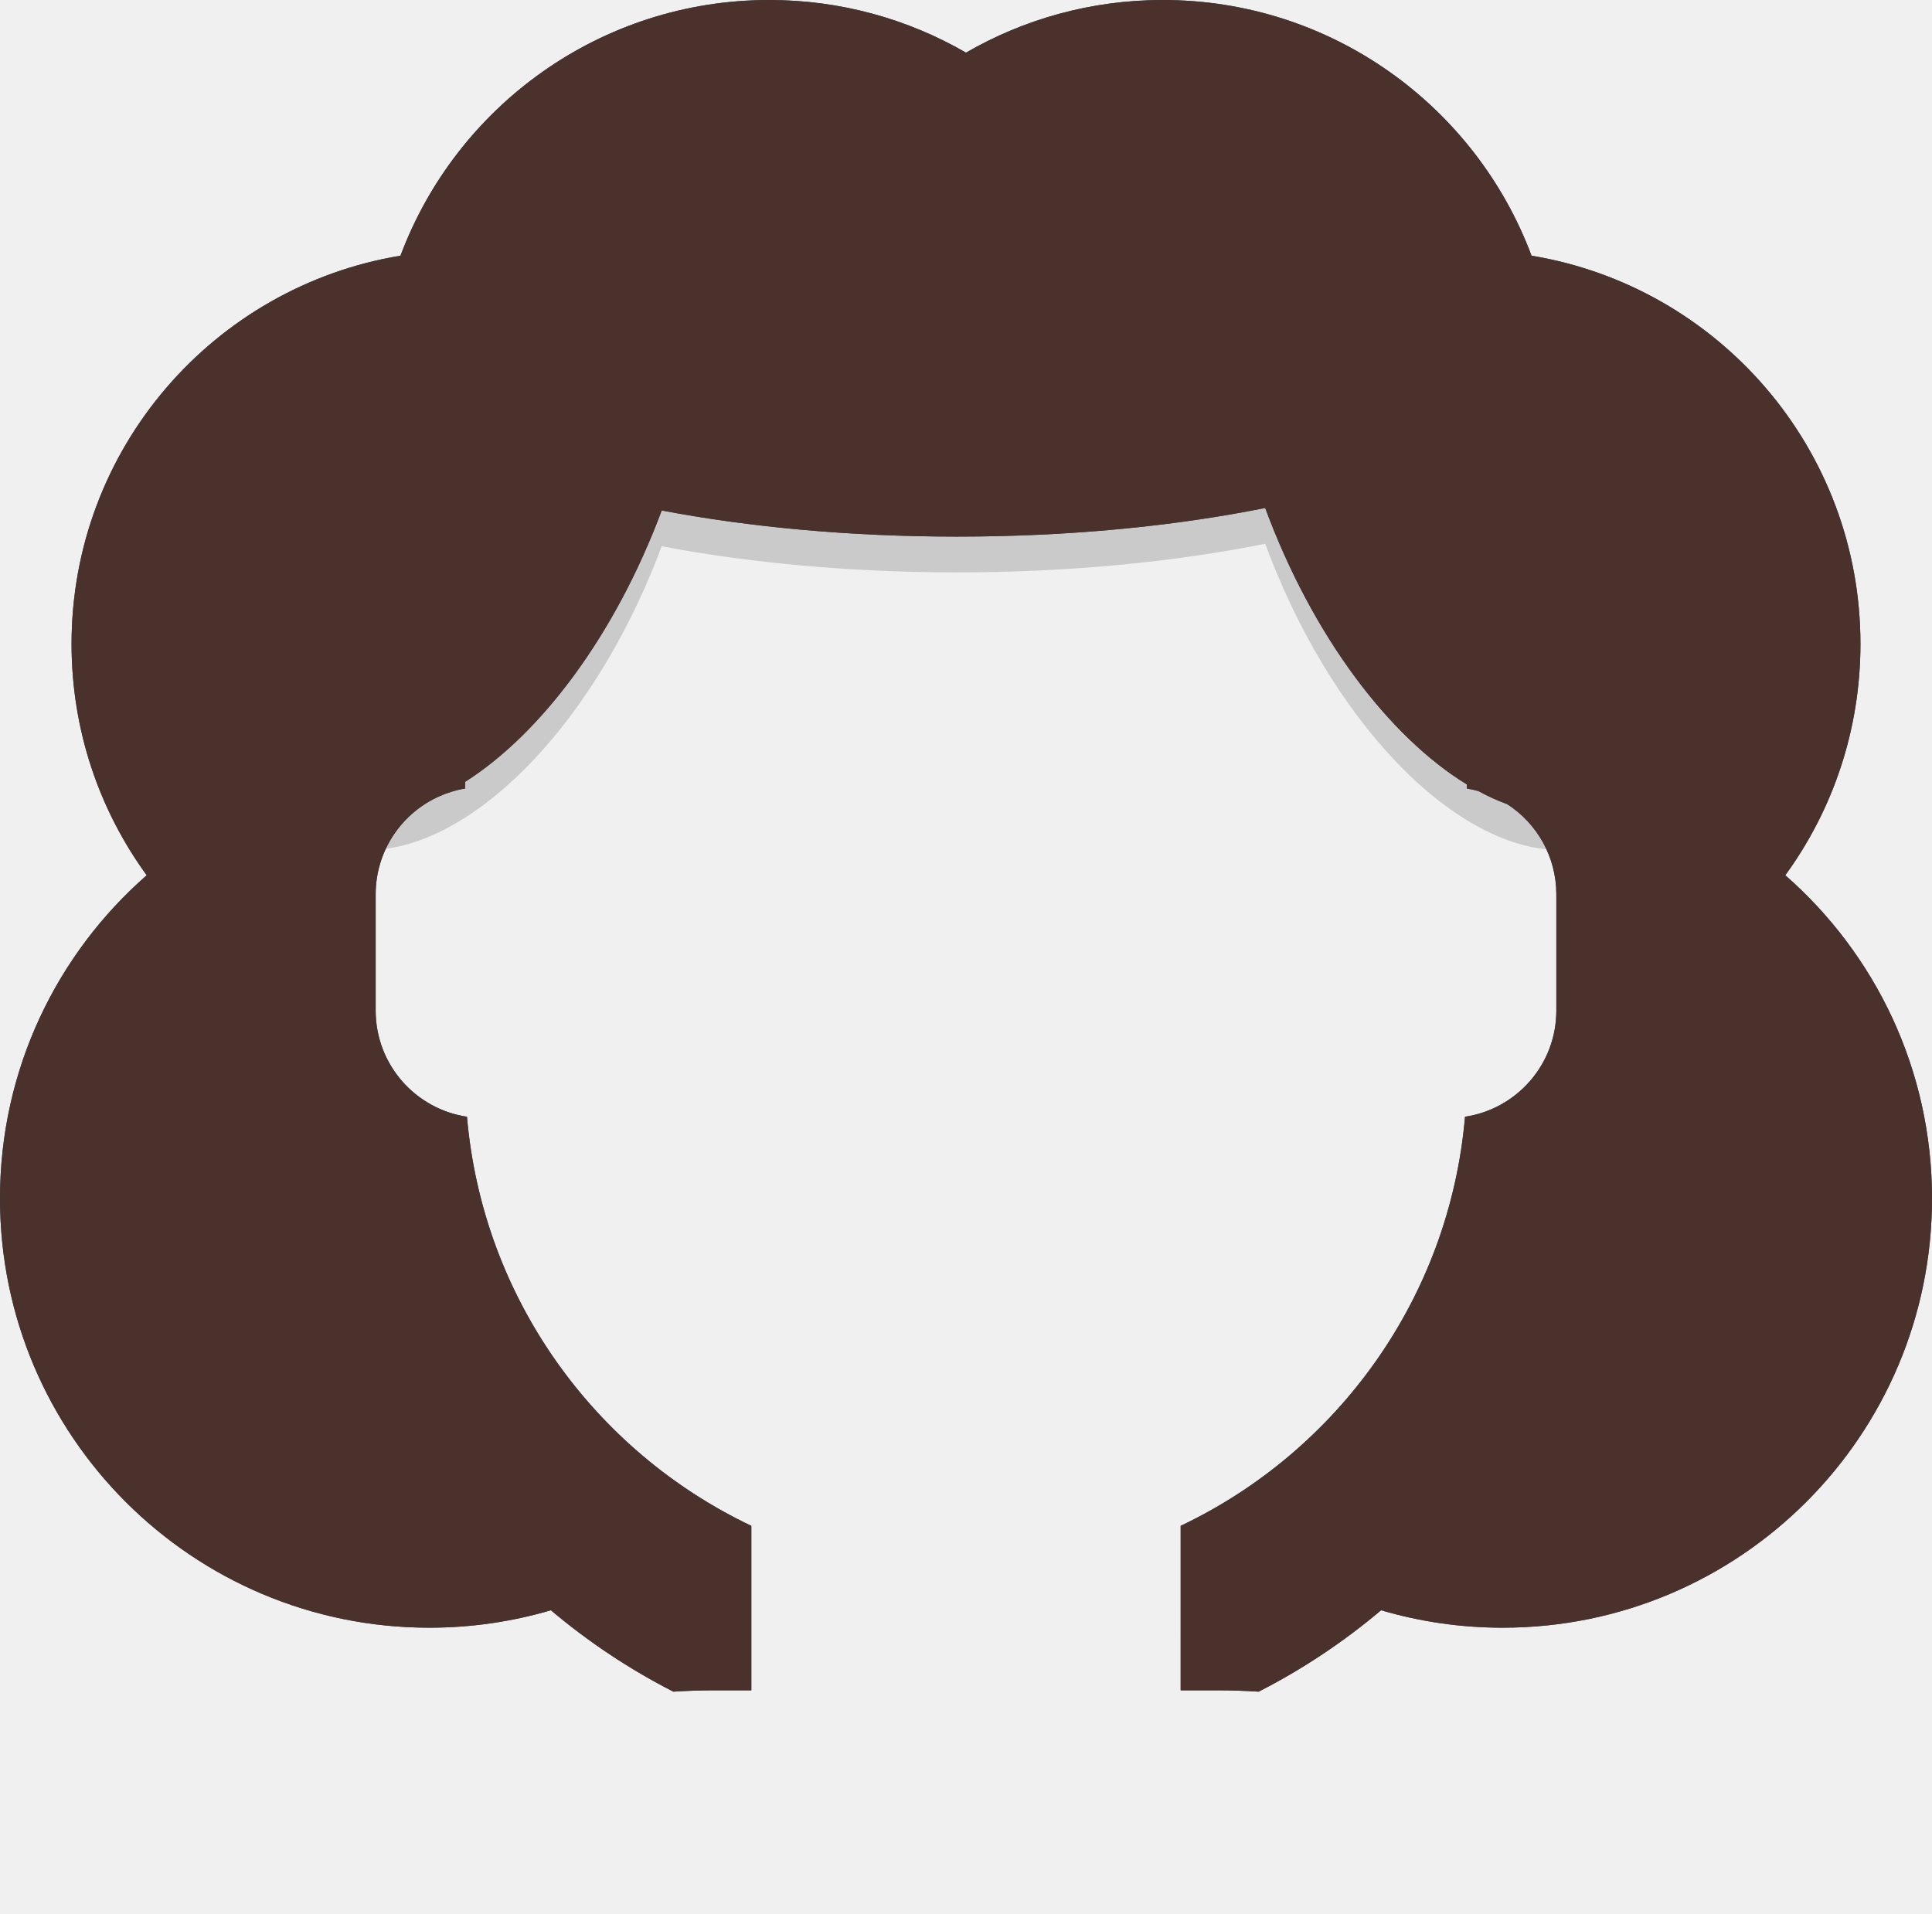
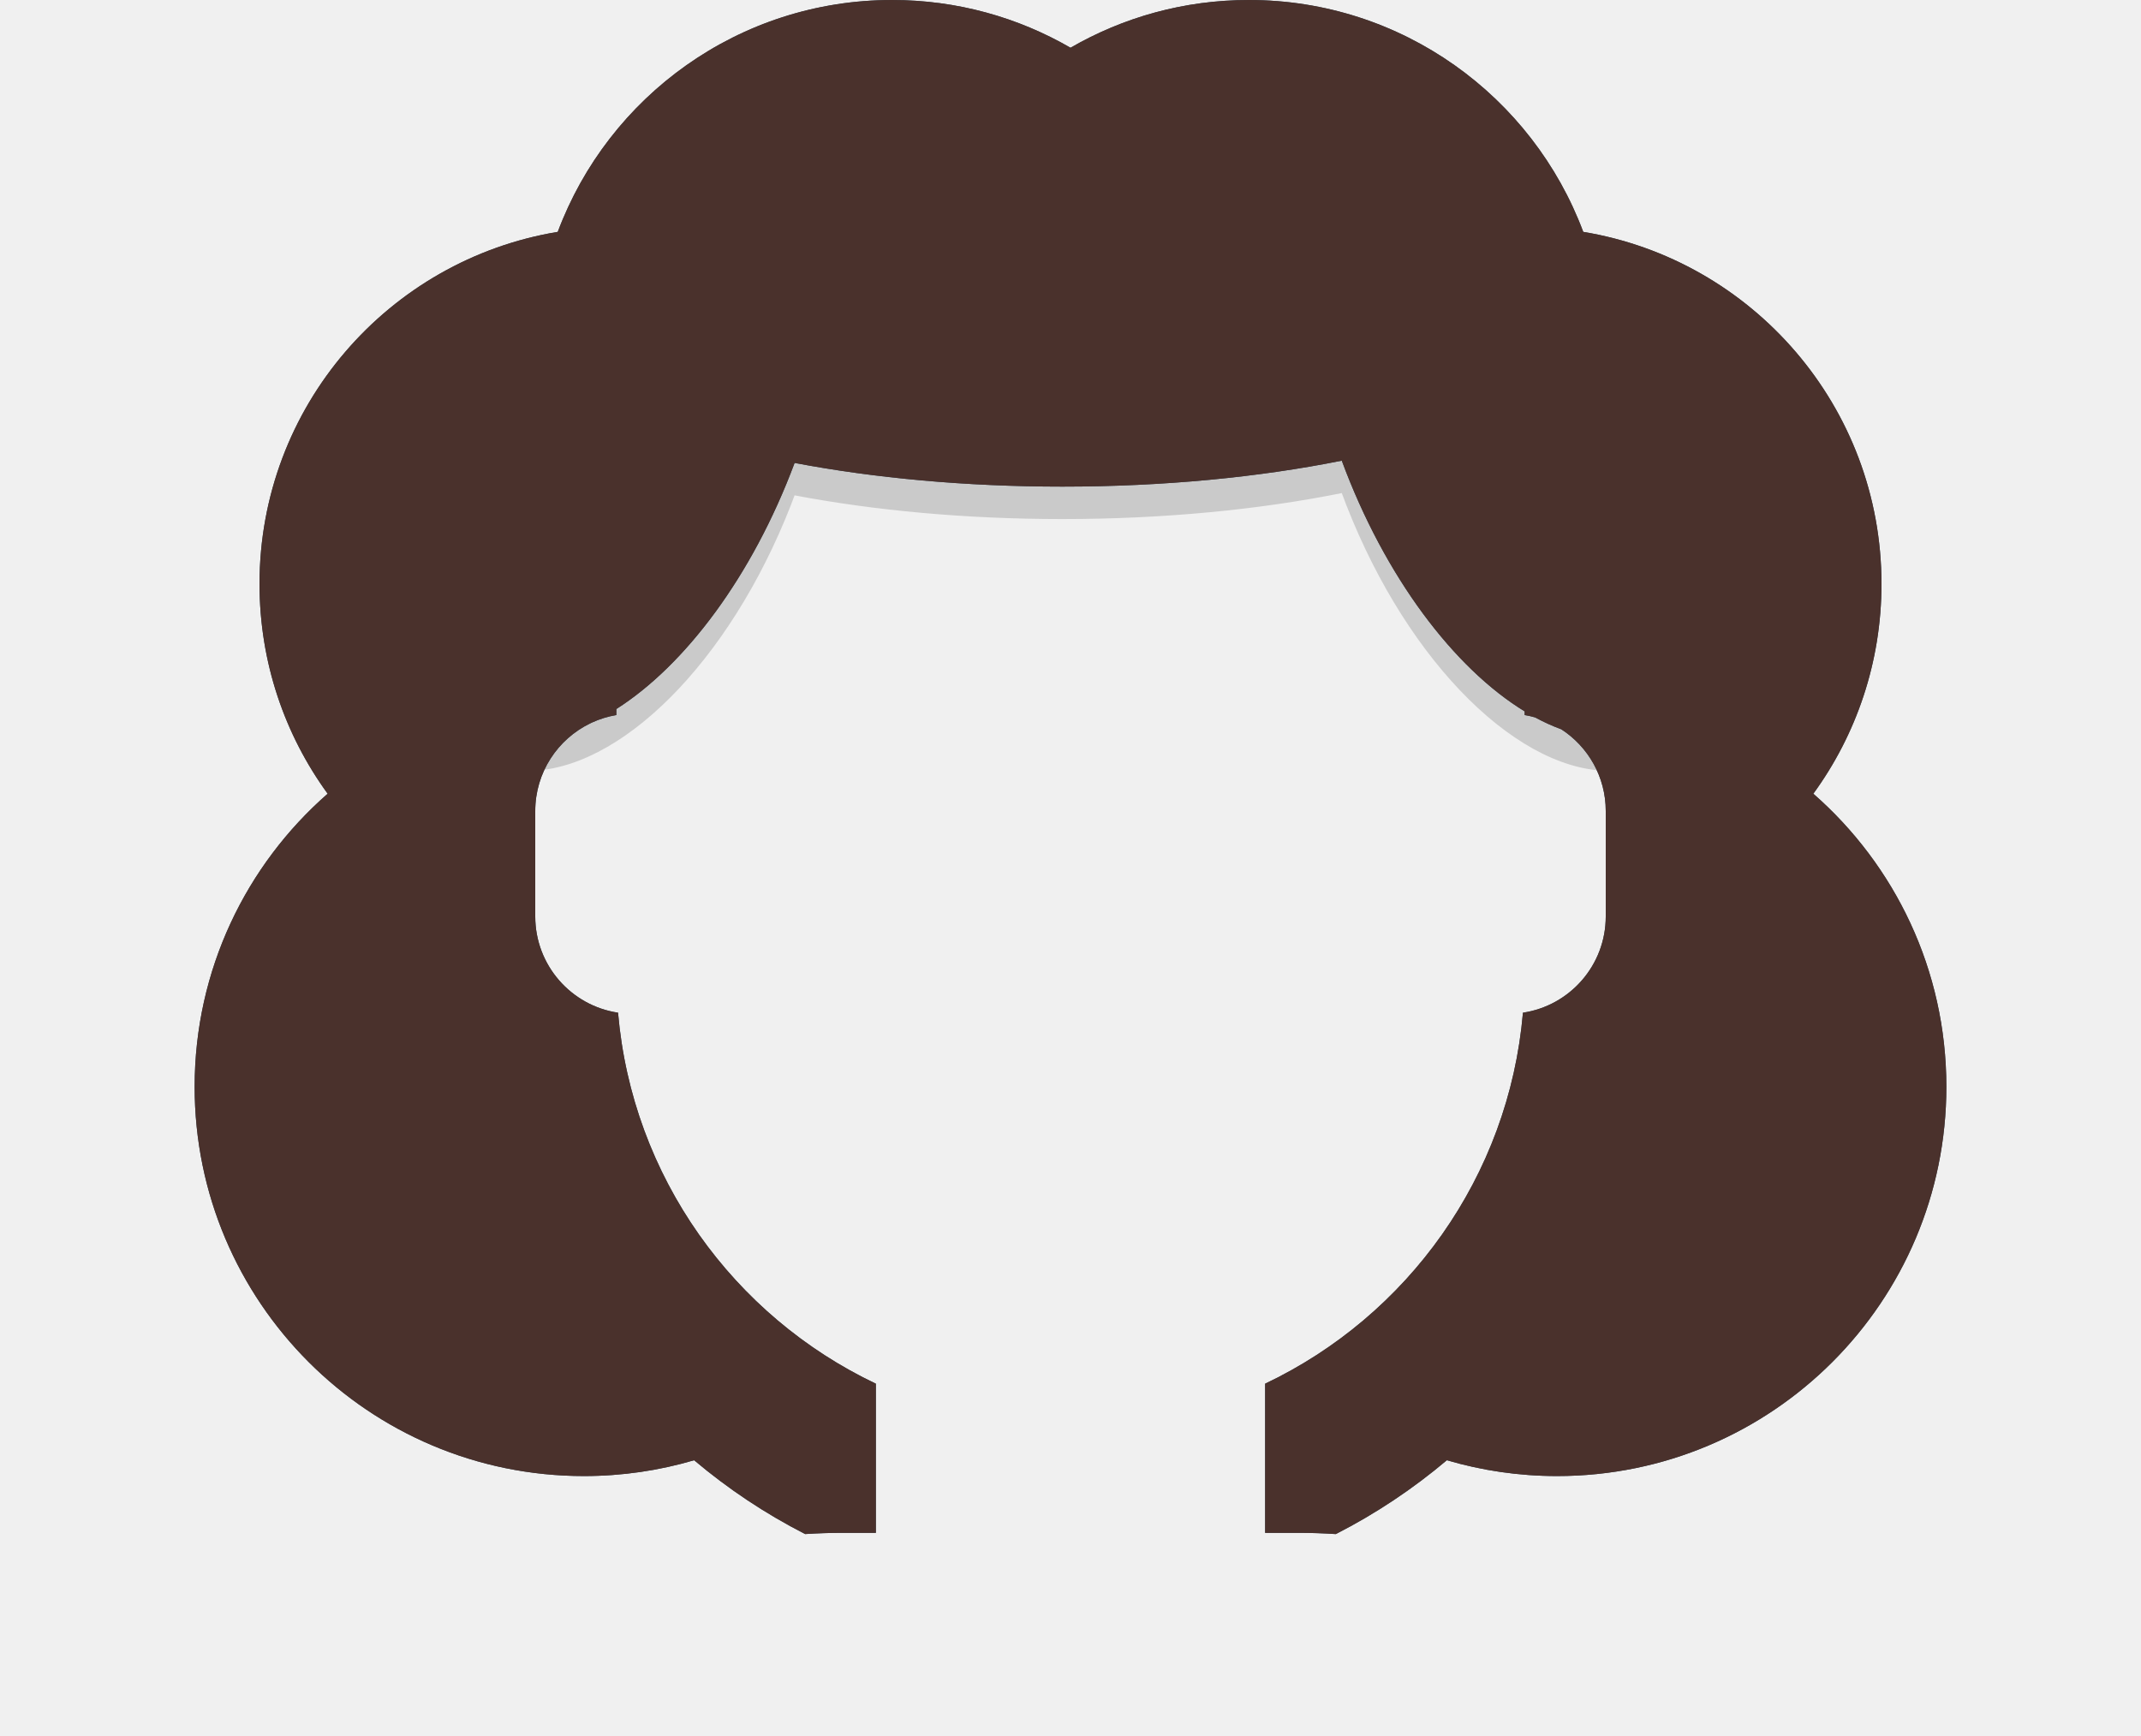
- <svg xmlns="http://www.w3.org/2000/svg" xmlns:xlink="http://www.w3.org/1999/xlink" width="216px" height="214px" viewBox="0 0 216 214" version="1.1">
+ <svg xmlns="http://www.w3.org/2000/svg" xmlns:xlink="http://www.w3.org/1999/xlink" width="264px" height="214px" viewBox="0 0 216 214" version="1.1">
  <defs>
    <path d="M130,0 C148.879,0 164.981,11.89 171.226,28.59 C192.088,32.037 208,50.16 208,72 C208,81.668 204.882,90.607 199.597,97.867 C209.651,106.665 216,119.591 216,134 C216,160.51 194.51,182 168,182 C163.279,182 158.717,181.318 154.407,180.048 C150.226,183.579 145.635,186.641 140.717,189.154 C139.157,189.051 137.584,189 136,189 L132,189 L132.001,170.61 C149.531,162.282 162.048,145.114 163.791,124.867 C169.569,124.003 174,119.019 174,113 L174,100 C174,95.775 171.817,92.06 168.517,89.922 C167.447,89.533 166.371,89.043 165.295,88.46 C164.873,88.338 164.441,88.24 164.001,88.166 L164.001,87.714 C155.32,82.411 146.765,71.175 141.45,56.799 C131.312,58.835 119.547,60 107,60 C95.039,60 83.788,58.941 73.981,57.079 C68.755,71.064 60.464,82.043 52.001,87.423 L52,88.166 C50.952,88.342 49.951,88.653 49.014,89.082 C48.939,89.119 48.863,89.155 48.787,89.19 C44.771,91.128 42,95.241 42,100 L42,113 C42,119.019 46.431,124.003 52.209,124.867 C53.952,145.115 66.469,162.283 84,170.611 L84,189 L80,189 C78.416,189 76.843,189.051 75.284,189.152 C70.365,186.641 65.774,183.579 61.591,180.049 C57.283,181.318 52.721,182 48,182 C21.49,182 0,160.51 0,134 C0,119.591 6.349,106.665 16.402,97.866 C11.118,90.607 8,81.668 8,72 C8,50.16 23.912,32.037 44.775,28.59 C51.019,11.89 67.121,0 86,0 C94.015,0 101.529,2.143 108.001,5.887 C114.472,2.143 121.986,0 130,0 Z" id="path-ar7win3op--1" />
  </defs>
  <g id="Symbols" stroke="none" stroke-width="1" fill="none" fill-rule="evenodd">
    <g id="Top/Long-Hair/Curly" transform="translate(-25, -10)">
      <path d="M132,26 C142.356,26 152.179,26.794 160.994,28.215 C183.45,38.747 199,61.557 199,88 L199.001,105.044 C187.384,104.671 173.647,90.576 166.301,70.394 L166.452,70.799 C156.314,72.835 144.548,74 132,74 C120.038,74 108.788,72.941 98.98,71.079 L99.234,70.394 C91.986,90.307 78.515,104.294 67,105.022 L67,88 C67,61.172 83.006,38.083 105.99,27.762 C114.018,26.626 122.799,26 132,26 Z" id="Shadow" fill-opacity="0.16" fill="#000000" />
      <g id="Hair" transform="translate(25, 10)">
        <mask id="mask-ar7win3op--2" fill="white">
          <use xlink:href="#path-ar7win3op--1" />
        </mask>
        <use id="Curly!" fill="#314756" xlink:href="#path-ar7win3op--1" />
        <g id="↳-💈Hair-Color" mask="url(#mask-ar7win3op--2)" fill="#4A312C">
          <g transform="translate(-24, -10)" id="Color">
            <rect x="0" y="0" width="264" height="280" />
          </g>
        </g>
      </g>
    </g>
  </g>
</svg>
